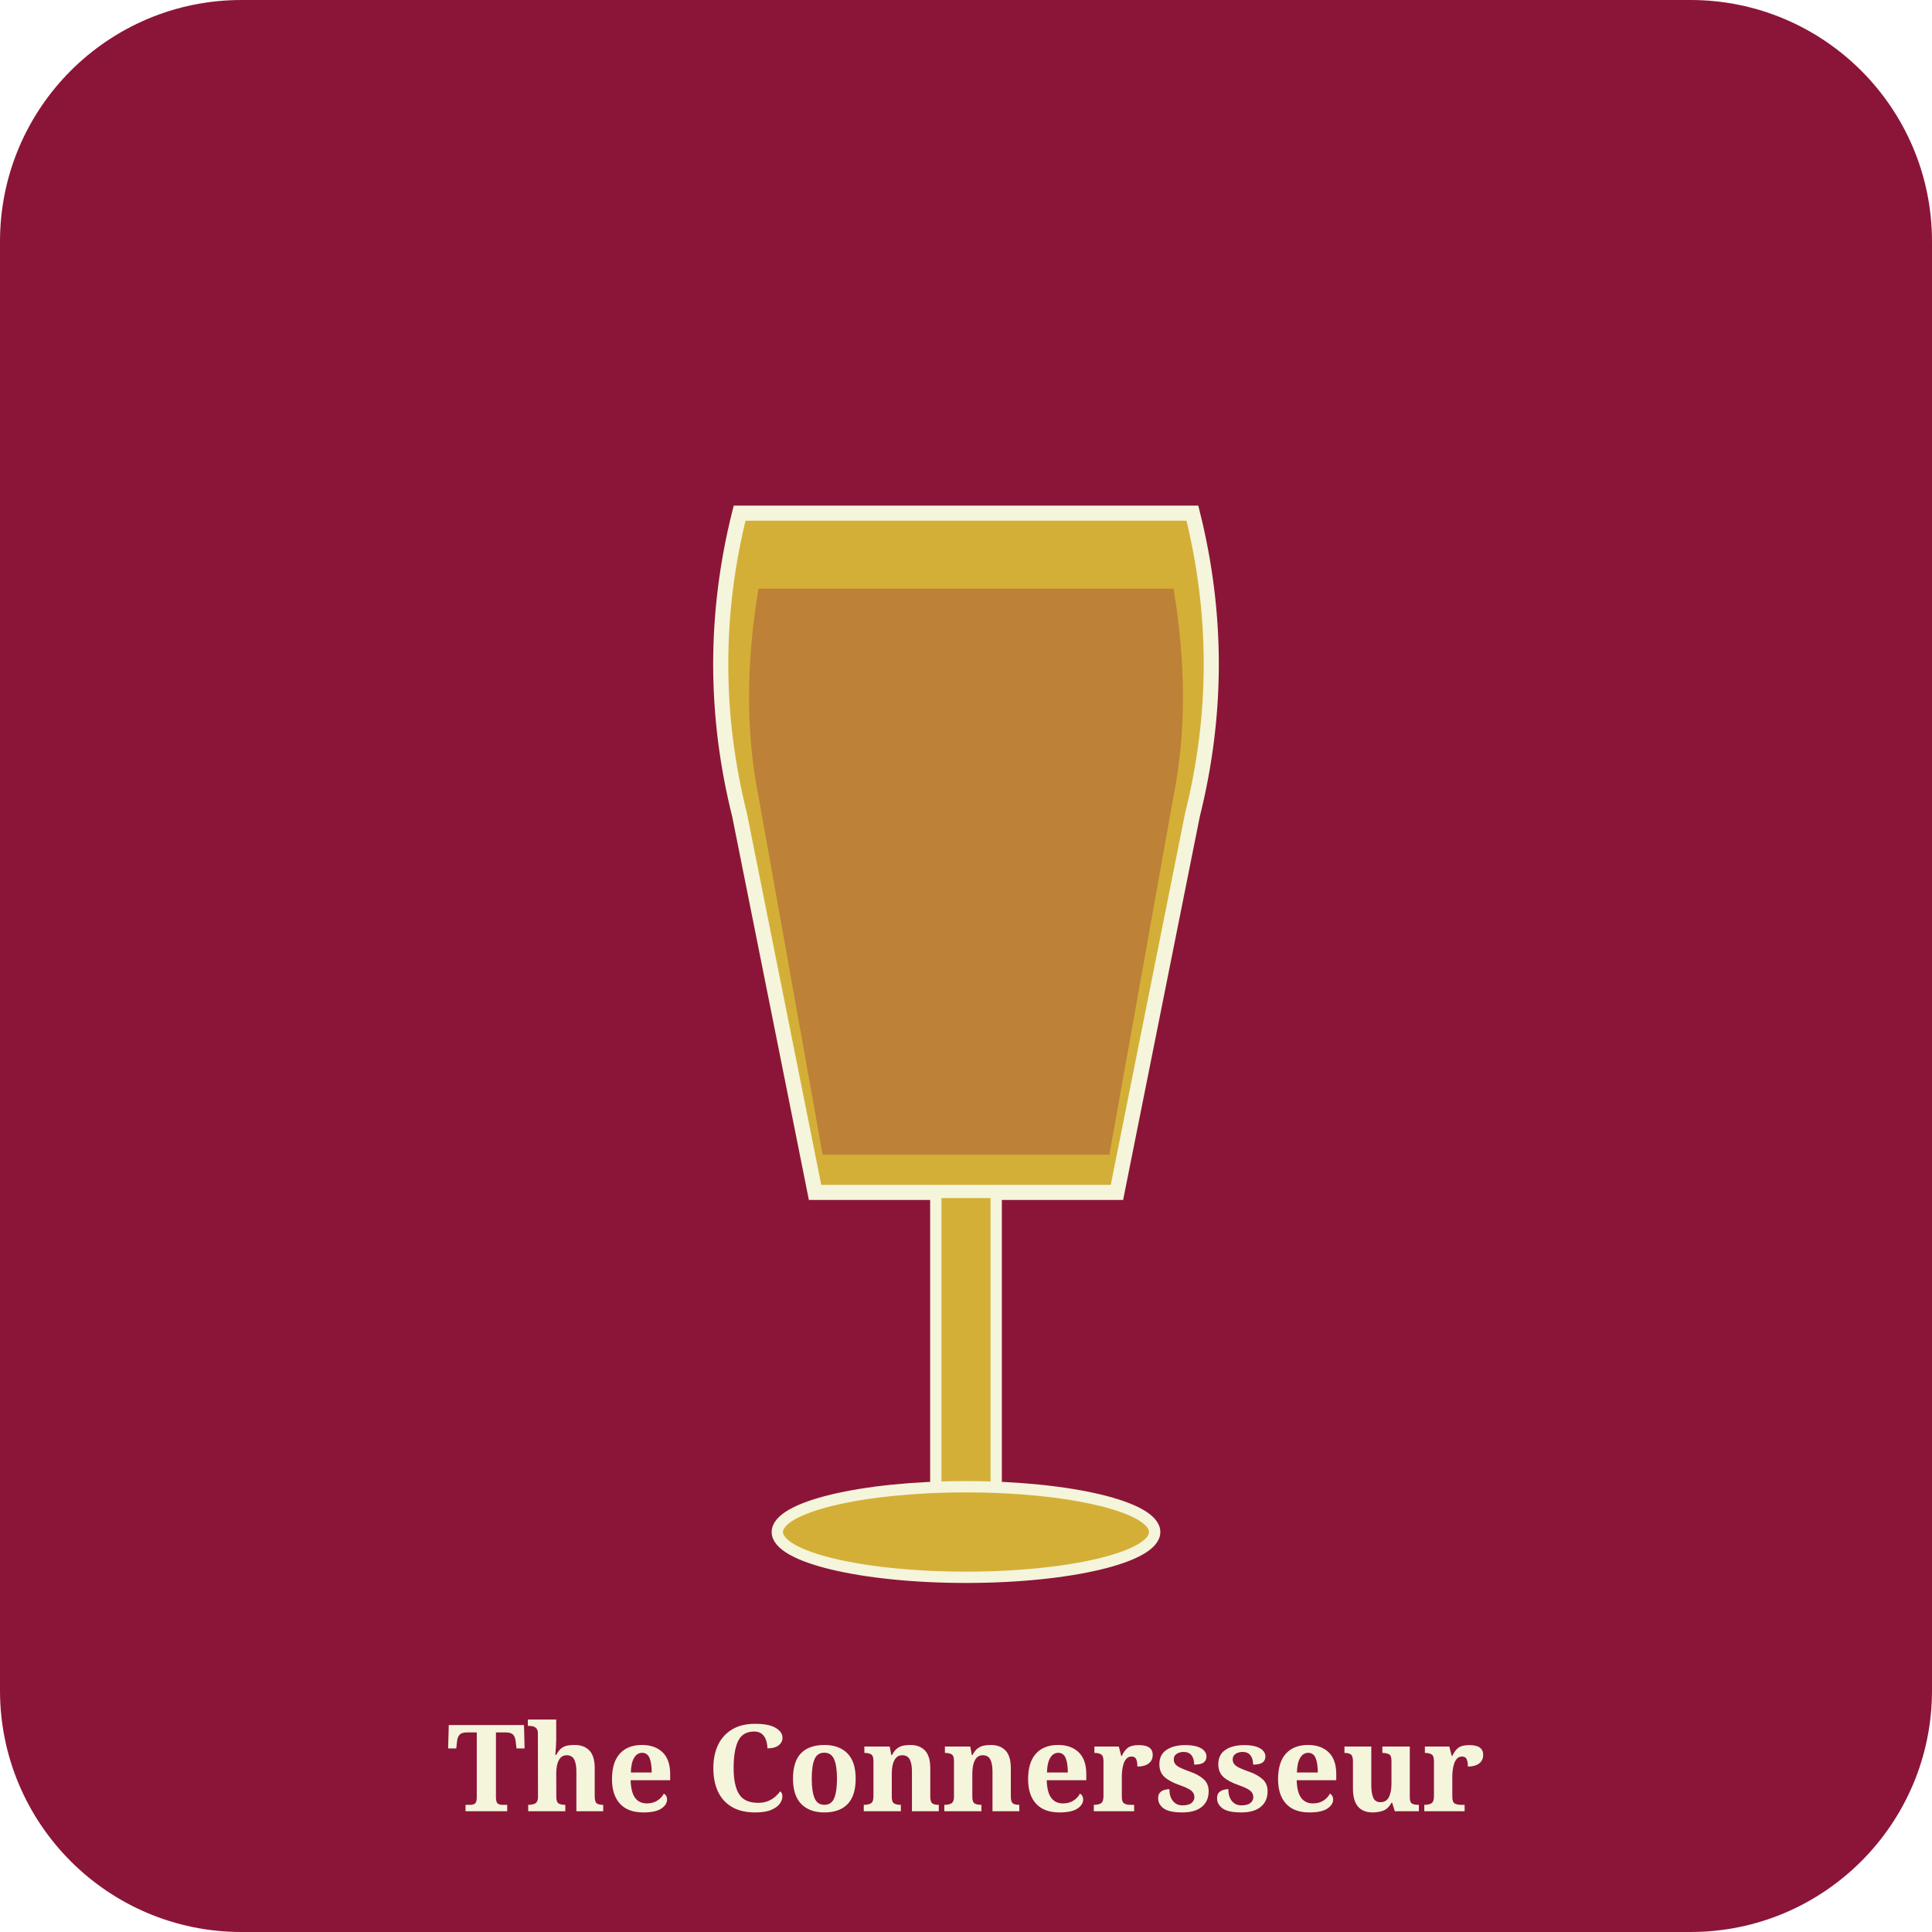
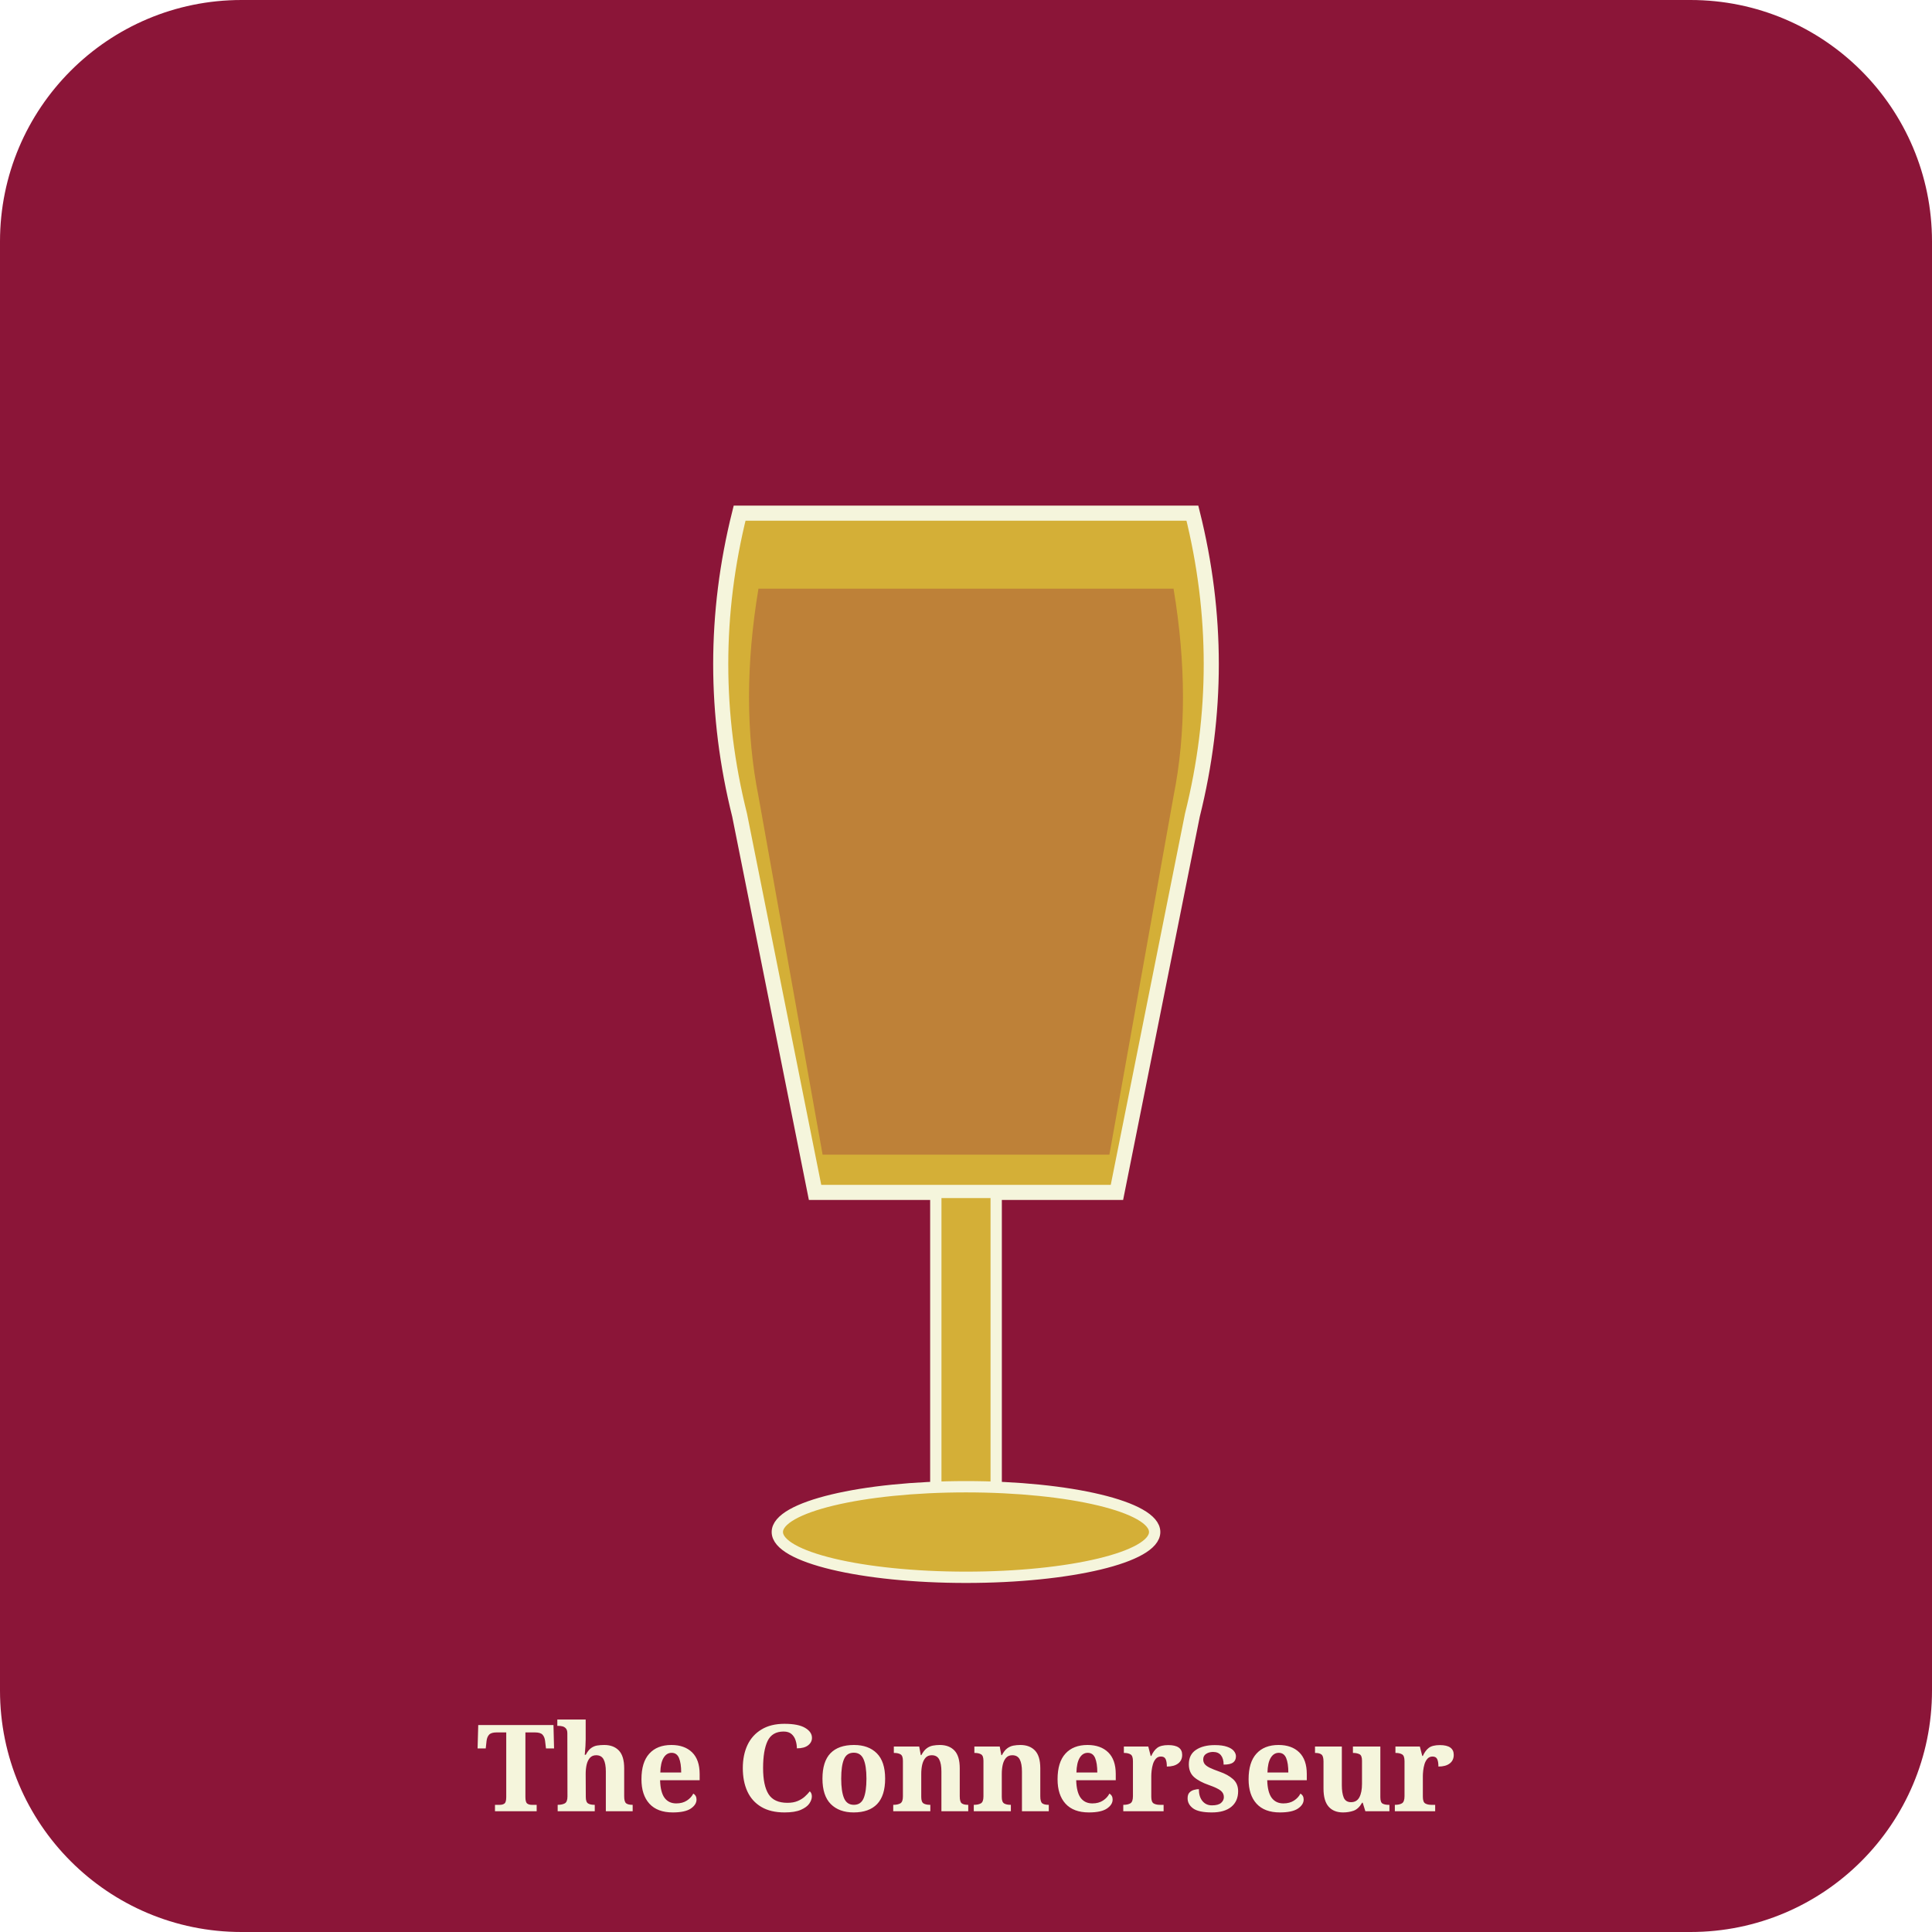
<svg xmlns="http://www.w3.org/2000/svg" width="512" height="512" viewBox="0 0 512 512">
  <rect width="512" height="512" fill="#8B1538" rx="64" />
  <g transform="translate(256, 256)">
    <path d="M -60 -120 Q -70 -80 -60 -40 L -40 60 L 40 60 L 60 -40 Q 70 -80 60 -120 Z" fill="#D4AF37" stroke="#F5F5DC" stroke-width="4" />
    <path d="M -55 -100 Q -60 -70 -55 -45 L -38 50 L 38 50 L 55 -45 Q 60 -70 55 -100 Z" fill="#8B1538" opacity="0.3" />
    <rect x="-8" y="60" width="16" height="80" fill="#D4AF37" stroke="#F5F5DC" stroke-width="3" />
    <ellipse cx="0" cy="150" rx="50" ry="12" fill="#D4AF37" stroke="#F5F5DC" stroke-width="3" />
  </g>
  <text x="256" y="480" font-family="serif" font-size="32" font-weight="bold" fill="#F5F5DC" text-anchor="middle">
-     The Connersseur
+     The Connerseur
  </text>
</svg>
